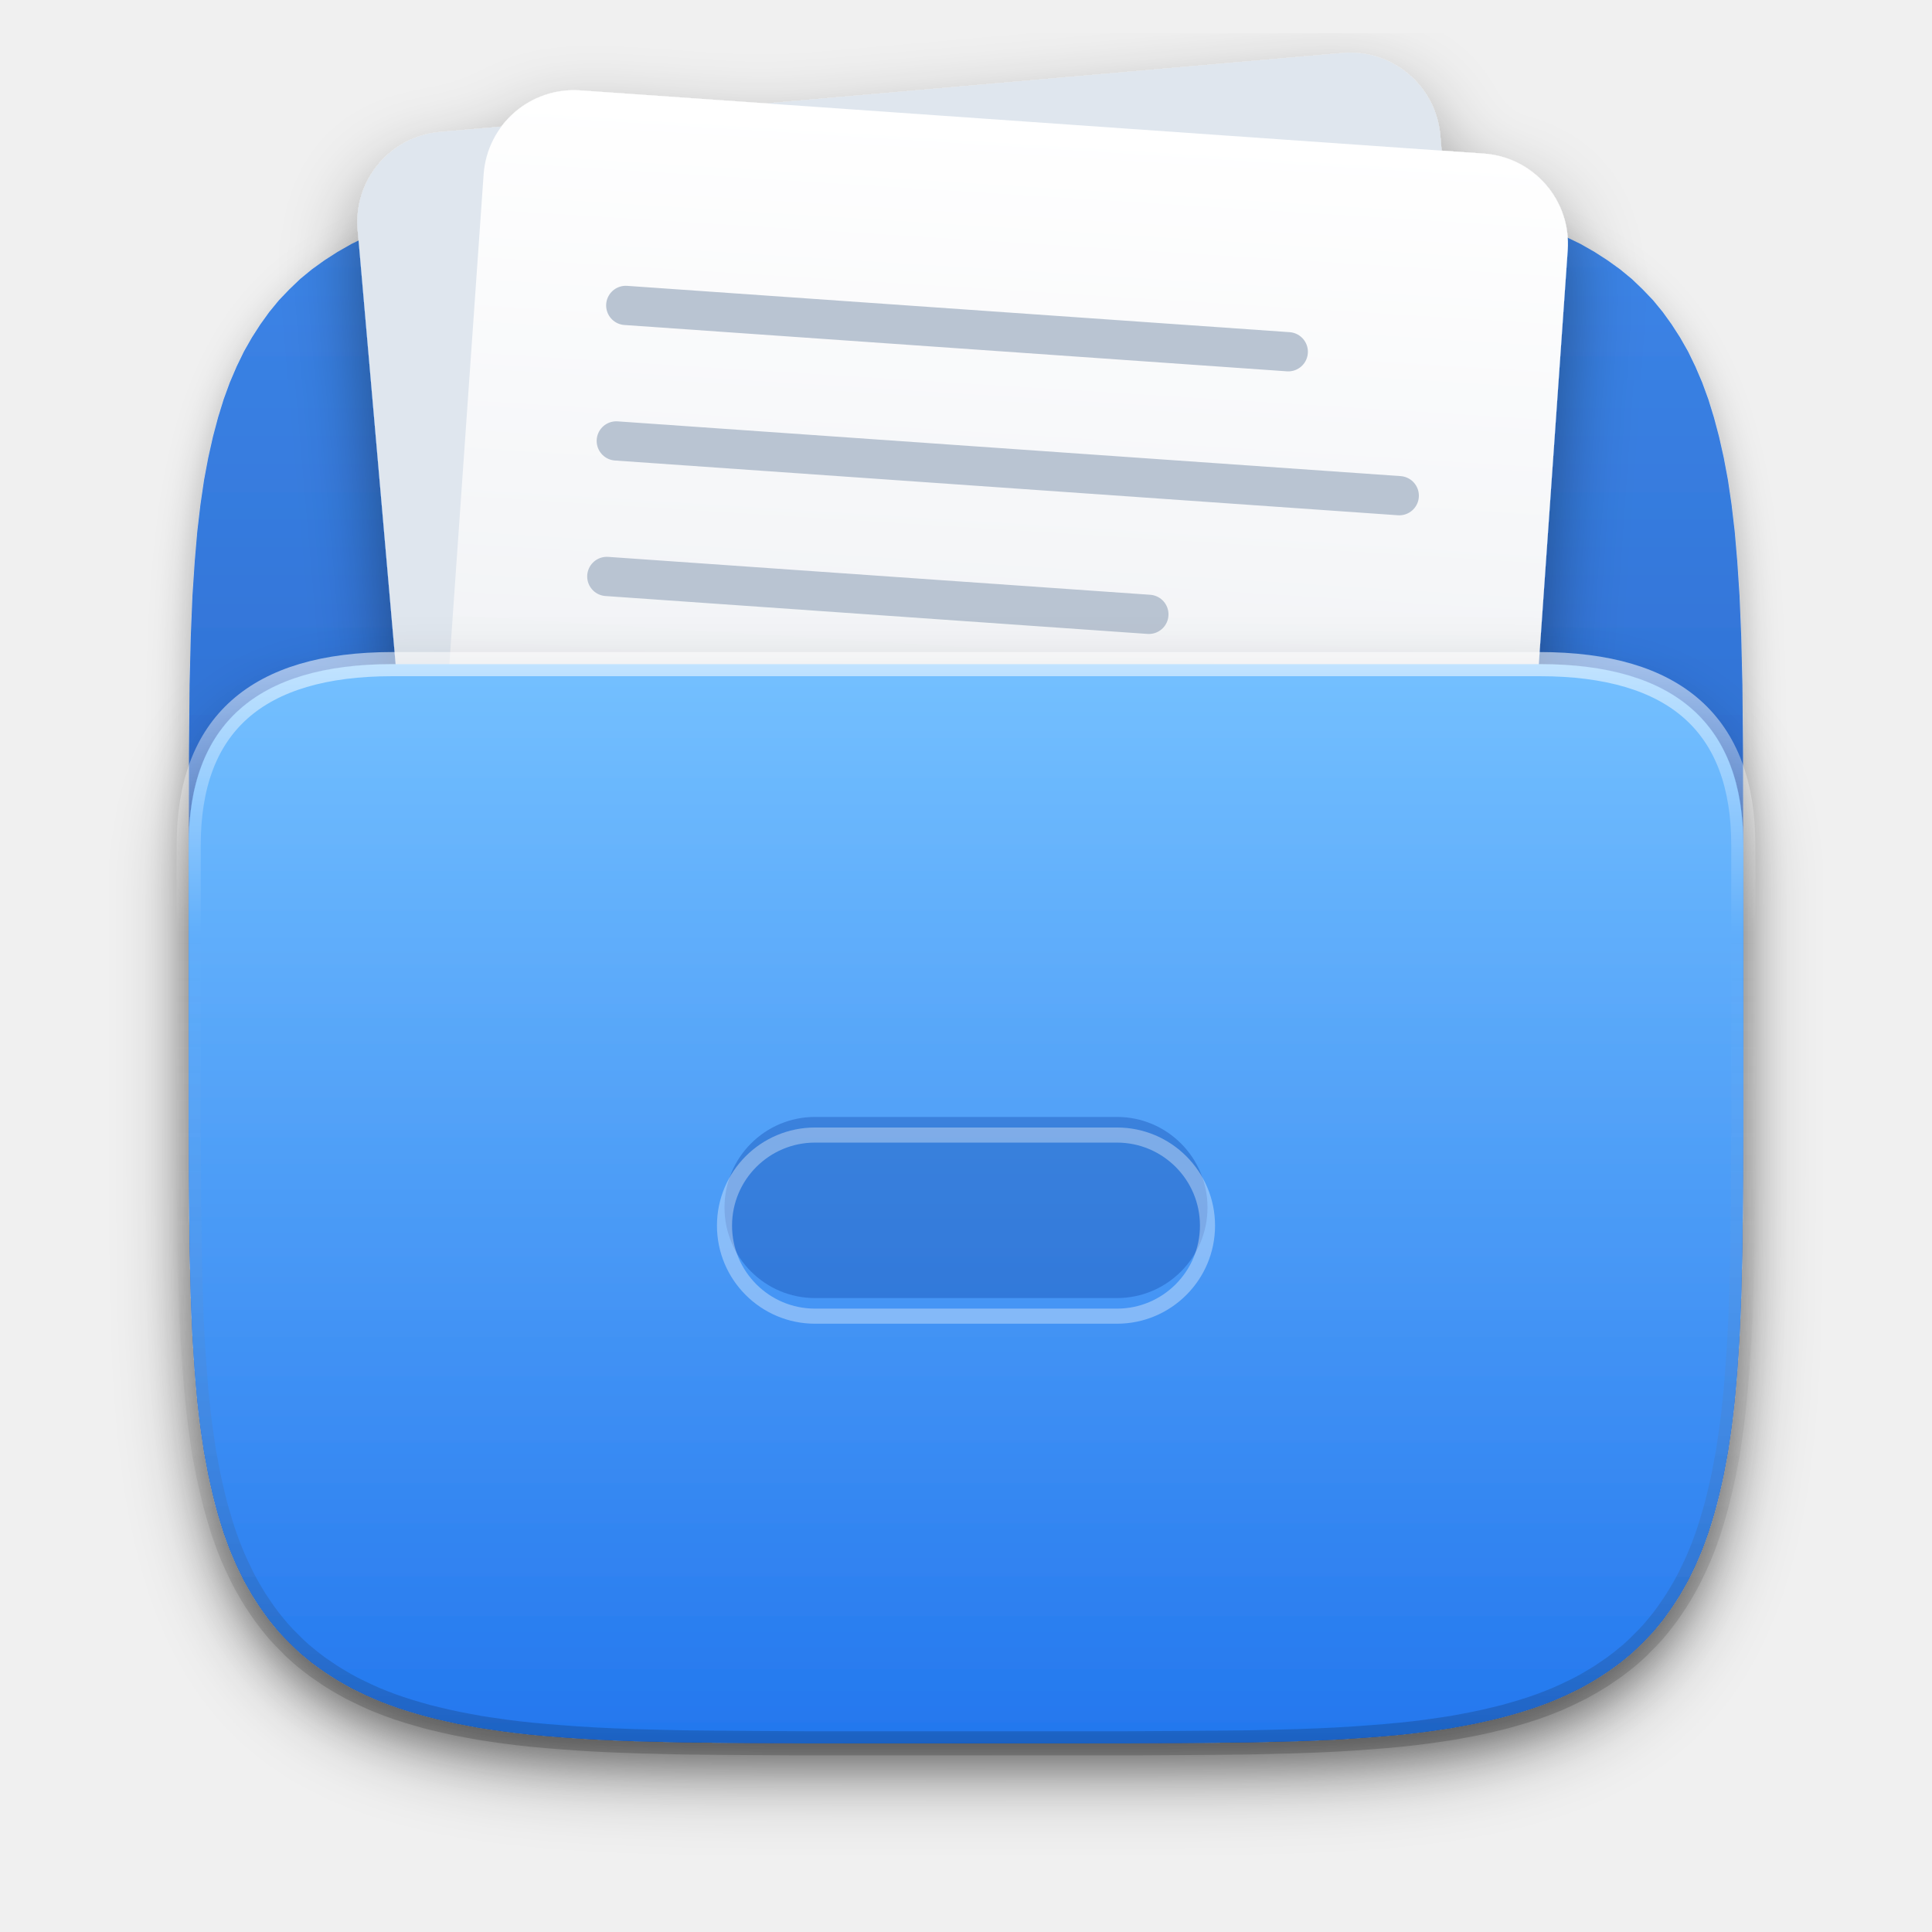
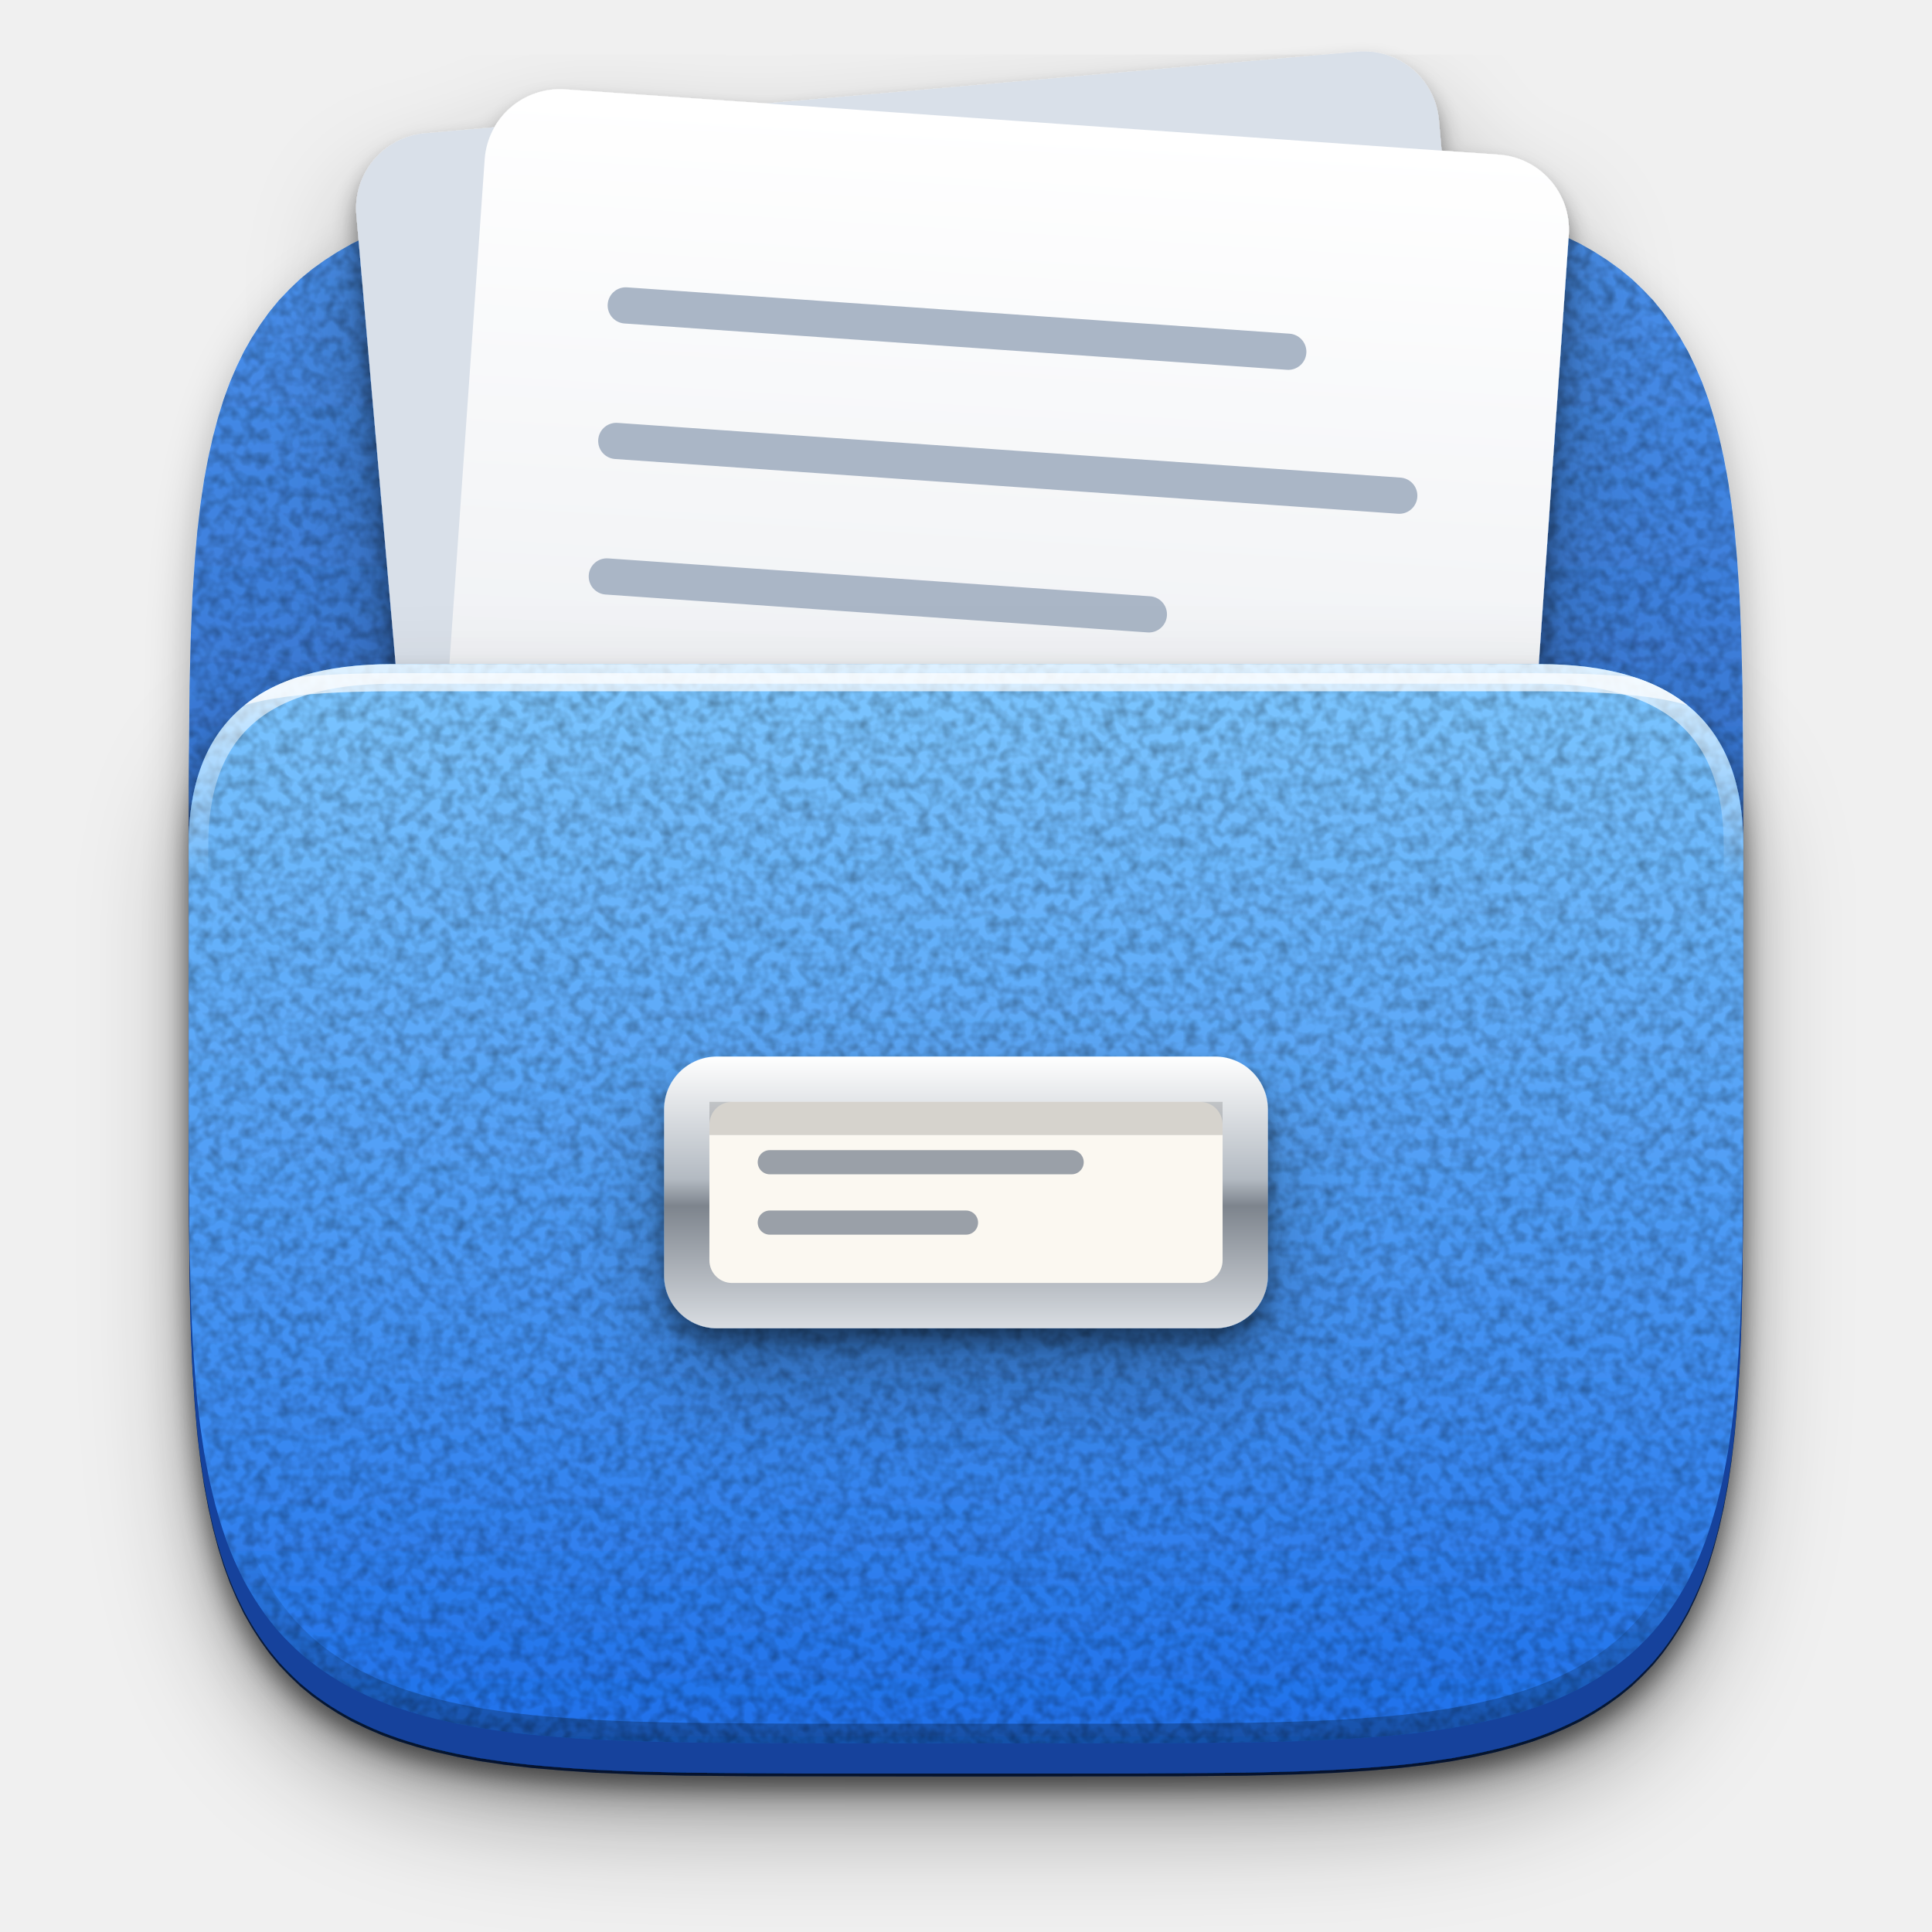
<svg xmlns="http://www.w3.org/2000/svg" width="128" height="128" viewBox="0 0 128 128">
  <defs>
    <filter id="drop" x="-20%" y="-20%" width="140%" height="150%">
-       <feGaussianBlur in="SourceAlpha" stdDeviation="1.3" />
-       <feOffset dy="1.3" />
+       <feGaussianBlur in="SourceAlpha" stdDeviation="1.4" />
+       <feOffset dy="1.4" />
      <feComponentTransfer>
-         <feFuncA type="linear" slope=".3" />
+         <feFuncA type="linear" slope=".32" />
      </feComponentTransfer>
      <feMerge>
        <feMergeNode />
        <feMergeNode in="SourceGraphic" />
      </feMerge>
    </filter>
-     <filter id="cast" x="-40%" y="-40%" width="180%" height="190%">
-       <feGaussianBlur in="SourceAlpha" stdDeviation="2.4" />
-       <feOffset dy="2.2" />
-       <feComponentTransfer>
-         <feFuncA type="linear" slope=".4" />
+     <filter id="cast" x="-40%" y="-40%" width="180%" height="200%">
+       <feGaussianBlur in="SourceAlpha" stdDeviation="3.4" result="a" />
+       <feOffset in="a" dy="3.6" result="a2" />
+       <feComponentTransfer in="a2" result="amb">
+         <feFuncA type="linear" slope=".3" />
+       </feComponentTransfer>
+       <feGaussianBlur in="SourceAlpha" stdDeviation=".7" result="c" />
+       <feOffset in="c" dy=".9" result="c2" />
+       <feComponentTransfer in="c2" result="con">
+         <feFuncA type="linear" slope=".45" />
      </feComponentTransfer>
      <feMerge>
-         <feMergeNode />
+         <feMergeNode in="amb" />
+         <feMergeNode in="con" />
        <feMergeNode in="SourceGraphic" />
      </feMerge>
    </filter>
    <filter id="soft" x="-40%" y="-40%" width="180%" height="180%">
      <feGaussianBlur stdDeviation="2.2" />
    </filter>
+     <filter id="glowf" x="-40%" y="-40%" width="180%" height="180%">
+       <feGaussianBlur stdDeviation="2.2" />
+     </filter>
+     <filter id="grain" x="0" y="0" width="100%" height="100%">
+       <feTurbulence type="fractalNoise" baseFrequency="1.3" numOctaves="2" seed="7" />
+       <feColorMatrix values="0 0 0 0 0  0 0 0 0 0  0 0 0 0 0  .55 0 0 0 -.2" />
+     </filter>
+     <filter id="brushed" x="0" y="0" width="100%" height="100%">
+       <feTurbulence type="fractalNoise" baseFrequency="0.015 1.1" numOctaves="2" seed="4" />
+       <feColorMatrix values="0 0 0 0 0  0 0 0 0 0  0 0 0 0 0  .6 0 0 0 -.2" />
+     </filter>
+     <radialGradient id="vig" cx=".5" cy=".42" r=".75">
+       <stop offset=".55" stop-color="#000" stop-opacity="0" />
+       <stop offset="1" stop-color="#000" stop-opacity=".16" />
+     </radialGradient>
    <linearGradient id="rim" x1="0" y1="0" x2="0" y2="1">
-       <stop offset="0" stop-color="#fff" stop-opacity=".55" />
-       <stop offset=".25" stop-color="#fff" stop-opacity="0" />
-       <stop offset="1" stop-color="#000" stop-opacity=".18" />
+       <stop offset="0" stop-color="#fff" stop-opacity=".75" />
+       <stop offset=".2" stop-color="#fff" stop-opacity="0" />
+       <stop offset=".8" stop-color="#000" stop-opacity="0" />
+       <stop offset="1" stop-color="#000" stop-opacity=".28" />
    </linearGradient>
    <linearGradient id="chrome" x1="0" y1="0" x2="1" y2="0">
-       <stop offset="0" stop-color="#7d838b" />
-       <stop offset=".35" stop-color="#ffffff" />
-       <stop offset=".6" stop-color="#c9ced5" />
-       <stop offset="1" stop-color="#6d737b" />
+       <stop offset="0" stop-color="#5f656d" />
+       <stop offset=".22" stop-color="#e9edf1" />
+       <stop offset=".38" stop-color="#ffffff" />
+       <stop offset=".55" stop-color="#aab1b9" />
+       <stop offset=".78" stop-color="#e3e7ec" />
+       <stop offset="1" stop-color="#565c64" />
    </linearGradient>
+     <linearGradient id="chromev" x1="0" y1="0" x2="0" y2="1">
+       <stop offset="0" stop-color="#ffffff" />
+       <stop offset=".45" stop-color="#b3bac2" />
+       <stop offset=".55" stop-color="#7d848d" />
+       <stop offset="1" stop-color="#d9dde2" />
+     </linearGradient>
+     <linearGradient id="kctop" x1="0" y1="0" x2="0" y2="1">
+       <stop offset="0" stop-color="#ffffff" />
+       <stop offset="1" stop-color="#d3d8df" />
+     </linearGradient>
+     <linearGradient id="kcside" x1="0" y1="0" x2="0" y2="1">
+       <stop offset="0" stop-color="#aab1bb" />
+       <stop offset="1" stop-color="#5b626c" />
+     </linearGradient>
+     <radialGradient id="dish" cx=".5" cy=".45" r=".6">
+       <stop offset="0" stop-color="#000" stop-opacity=".09" />
+       <stop offset="1" stop-color="#000" stop-opacity="0" />
+     </radialGradient>
+     <pattern id="scan" width="2" height="2" patternUnits="userSpaceOnUse">
+       <rect width="2" height="1" fill="#000" fill-opacity=".22" />
+     </pattern>
    <clipPath id="clip">
      <path d="M115.50 64.00L115.48 78.11L115.44 82.61L115.36 85.87L115.25 88.52L115.10 90.79L114.93 92.78L114.72 94.57L114.48 96.20L114.20 97.69L113.89 99.07L113.55 100.35L113.18 101.55L112.77 102.67L112.32 103.72L111.84 104.71L111.31 105.64L110.75 106.51L110.16 107.33L109.52 108.11L108.83 108.83L108.11 109.52L107.33 110.16L106.51 110.75L105.64 111.31L104.71 111.84L103.72 112.32L102.67 112.77L101.55 113.18L100.35 113.55L99.07 113.89L97.69 114.20L96.20 114.48L94.57 114.72L92.78 114.93L90.79 115.10L88.52 115.25L85.87 115.36L82.61 115.44L78.11 115.48L64.00 115.50L49.89 115.48L45.39 115.44L42.13 115.36L39.48 115.25L37.21 115.10L35.22 114.93L33.43 114.72L31.80 114.48L30.31 114.20L28.93 113.89L27.65 113.55L26.45 113.18L25.33 112.77L24.28 112.32L23.29 111.84L22.36 111.31L21.49 110.75L20.67 110.16L19.89 109.52L19.17 108.83L18.48 108.11L17.84 107.33L17.25 106.51L16.69 105.64L16.16 104.71L15.68 103.72L15.23 102.67L14.82 101.55L14.45 100.35L14.11 99.07L13.80 97.69L13.52 96.20L13.28 94.57L13.07 92.78L12.90 90.79L12.75 88.52L12.64 85.87L12.56 82.61L12.52 78.11L12.50 64.00L12.52 49.89L12.56 45.39L12.64 42.13L12.75 39.48L12.90 37.21L13.07 35.22L13.28 33.43L13.52 31.80L13.80 30.31L14.11 28.93L14.45 27.65L14.82 26.45L15.23 25.33L15.68 24.28L16.16 23.29L16.69 22.36L17.25 21.49L17.84 20.67L18.48 19.89L19.17 19.17L19.89 18.48L20.67 17.84L21.49 17.25L22.36 16.69L23.29 16.16L24.28 15.68L25.33 15.23L26.45 14.82L27.65 14.45L28.93 14.11L30.31 13.80L31.80 13.52L33.43 13.28L35.22 13.07L37.21 12.90L39.48 12.75L42.13 12.64L45.39 12.56L49.89 12.52L64.00 12.50L78.11 12.52L82.61 12.56L85.87 12.64L88.52 12.75L90.79 12.90L92.78 13.07L94.57 13.28L96.20 13.52L97.69 13.80L99.07 14.11L100.35 14.45L101.55 14.82L102.67 15.23L103.72 15.68L104.71 16.16L105.64 16.69L106.51 17.25L107.33 17.84L108.11 18.48L108.83 19.17L109.52 19.89L110.16 20.67L110.75 21.49L111.31 22.36L111.84 23.29L112.32 24.28L112.77 25.33L113.18 26.45L113.55 27.65L113.89 28.93L114.20 30.31L114.48 31.80L114.72 33.43L114.93 35.22L115.10 37.21L115.25 39.48L115.36 42.13L115.44 45.39L115.48 49.89Z" />
    </clipPath>
+     <clipPath id="scr">
+       <path d="M104.50 64.00L104.49 75.09L104.45 78.63L104.39 81.20L104.30 83.28L104.19 85.06L104.05 86.63L103.88 88.04L103.70 89.32L103.48 90.49L103.24 91.58L102.97 92.59L102.67 93.53L102.35 94.41L102.00 95.24L101.62 96.01L101.21 96.74L100.77 97.43L100.30 98.08L99.79 98.69L99.26 99.26L98.69 99.79L98.08 100.30L97.43 100.77L96.74 101.21L96.01 101.62L95.24 102.00L94.41 102.35L93.53 102.67L92.59 102.97L91.58 103.24L90.49 103.48L89.32 103.70L88.04 103.88L86.63 104.05L85.06 104.19L83.28 104.30L81.20 104.39L78.63 104.45L75.09 104.49L64.00 104.50L52.91 104.49L49.37 104.45L46.80 104.39L44.72 104.30L42.94 104.19L41.37 104.05L39.96 103.88L38.68 103.70L37.51 103.48L36.42 103.24L35.41 102.97L34.47 102.67L33.59 102.35L32.76 102.00L31.99 101.62L31.26 101.21L30.57 100.77L29.92 100.30L29.31 99.79L28.74 99.26L28.21 98.69L27.70 98.08L27.23 97.43L26.79 96.74L26.38 96.01L26.00 95.24L25.65 94.41L25.33 93.53L25.03 92.59L24.76 91.58L24.52 90.49L24.30 89.32L24.12 88.04L23.95 86.63L23.81 85.06L23.70 83.28L23.61 81.20L23.55 78.63L23.51 75.09L23.50 64.00L23.51 52.91L23.55 49.37L23.61 46.80L23.70 44.72L23.81 42.94L23.95 41.37L24.12 39.96L24.30 38.68L24.52 37.51L24.76 36.42L25.03 35.41L25.33 34.47L25.65 33.59L26.00 32.76L26.38 31.99L26.79 31.26L27.23 30.57L27.70 29.92L28.21 29.31L28.74 28.74L29.31 28.21L29.92 27.70L30.57 27.23L31.26 26.79L31.99 26.38L32.76 26.00L33.59 25.65L34.47 25.33L35.41 25.03L36.42 24.76L37.51 24.52L38.68 24.30L39.96 24.12L41.37 23.95L42.94 23.81L44.72 23.70L46.80 23.61L49.37 23.55L52.91 23.51L64.00 23.50L75.09 23.51L78.63 23.55L81.20 23.61L83.28 23.70L85.06 23.81L86.63 23.95L88.04 24.12L89.32 24.30L90.49 24.52L91.58 24.76L92.59 25.03L93.53 25.33L94.41 25.65L95.24 26.00L96.01 26.38L96.74 26.79L97.43 27.23L98.08 27.70L98.69 28.21L99.26 28.74L99.79 29.31L100.30 29.92L100.77 30.57L101.21 31.26L101.62 31.99L102.00 32.76L102.35 33.59L102.67 34.47L102.97 35.41L103.24 36.42L103.48 37.51L103.70 38.68L103.88 39.96L104.05 41.37L104.19 42.94L104.30 44.72L104.39 46.80L104.45 49.37L104.49 52.91Z" />
+     </clipPath>
    <linearGradient id="back" x1="0" y1="0" x2="0" y2="1">
-       <stop offset="0" stop-color="#3d86e8" />
-       <stop offset="1" stop-color="#1b4fb4" />
+       <stop offset="0.000" stop-color="#4a92ee" />
+       <stop offset="1.000" stop-color="#1a4aa8" />
    </linearGradient>
    <linearGradient id="front" x1="0" y1="0" x2="0" y2="1">
-       <stop offset="0" stop-color="#74c0ff" />
-       <stop offset="1" stop-color="#2377ee" />
+       <stop offset="0.000" stop-color="#7cc6ff" />
+       <stop offset="1.000" stop-color="#1f70ea" />
    </linearGradient>
    <linearGradient id="sheet" x1="0" y1="0" x2="0" y2="1">
-       <stop offset="0" stop-color="#ffffff" />
-       <stop offset="1" stop-color="#e6e9ee" />
+       <stop offset="0.000" stop-color="#ffffff" />
+       <stop offset="1.000" stop-color="#e4e7ec" />
+     </linearGradient>
+     <linearGradient id="curl" x1="0" y1="0" x2="0" y2="1">
+       <stop offset="0.000" stop-color="#000000" />
+       <stop offset="1.000" stop-color="#000000" />
    </linearGradient>
  </defs>
-   <path d="M115.50 64.00L115.48 78.11L115.44 82.61L115.36 85.87L115.25 88.52L115.10 90.79L114.93 92.78L114.72 94.57L114.48 96.20L114.20 97.69L113.89 99.07L113.55 100.35L113.18 101.55L112.77 102.67L112.32 103.72L111.84 104.71L111.31 105.64L110.75 106.51L110.16 107.33L109.52 108.11L108.83 108.83L108.11 109.52L107.33 110.16L106.51 110.75L105.64 111.31L104.71 111.84L103.72 112.32L102.67 112.77L101.55 113.18L100.35 113.55L99.07 113.89L97.69 114.20L96.20 114.48L94.57 114.72L92.78 114.93L90.79 115.10L88.52 115.25L85.87 115.36L82.61 115.44L78.11 115.48L64.00 115.50L49.89 115.48L45.39 115.44L42.13 115.36L39.48 115.25L37.21 115.10L35.22 114.93L33.43 114.72L31.80 114.48L30.31 114.20L28.93 113.89L27.65 113.55L26.45 113.18L25.33 112.77L24.28 112.32L23.29 111.84L22.36 111.31L21.49 110.75L20.67 110.16L19.89 109.52L19.17 108.83L18.48 108.11L17.84 107.33L17.25 106.51L16.69 105.64L16.16 104.71L15.68 103.72L15.23 102.67L14.82 101.55L14.45 100.35L14.11 99.07L13.80 97.69L13.52 96.20L13.28 94.57L13.07 92.78L12.90 90.79L12.75 88.52L12.64 85.87L12.56 82.61L12.52 78.11L12.50 64.00L12.52 49.89L12.56 45.39L12.64 42.13L12.75 39.48L12.90 37.21L13.07 35.22L13.28 33.43L13.52 31.80L13.80 30.31L14.11 28.93L14.45 27.65L14.82 26.45L15.23 25.33L15.68 24.28L16.16 23.29L16.69 22.36L17.25 21.49L17.84 20.67L18.48 19.89L19.17 19.17L19.89 18.48L20.67 17.84L21.49 17.25L22.36 16.69L23.29 16.16L24.28 15.68L25.33 15.23L26.45 14.82L27.65 14.45L28.93 14.11L30.31 13.80L31.80 13.52L33.43 13.28L35.22 13.07L37.21 12.90L39.48 12.75L42.13 12.64L45.39 12.56L49.89 12.52L64.00 12.50L78.11 12.52L82.61 12.56L85.87 12.64L88.52 12.75L90.79 12.90L92.78 13.07L94.57 13.28L96.20 13.52L97.69 13.80L99.07 14.11L100.35 14.45L101.55 14.82L102.67 15.23L103.72 15.68L104.71 16.16L105.64 16.69L106.51 17.25L107.33 17.84L108.11 18.48L108.83 19.17L109.52 19.89L110.16 20.67L110.75 21.49L111.31 22.36L111.84 23.29L112.32 24.28L112.77 25.33L113.18 26.45L113.55 27.65L113.89 28.93L114.20 30.31L114.48 31.80L114.72 33.43L114.93 35.22L115.10 37.21L115.25 39.48L115.36 42.13L115.44 45.39L115.48 49.89Z" fill="url(#back)" filter="url(#drop)" />
-   <g filter="url(#cast)">
-     <rect x="26" y="6" width="72" height="70" rx="6" fill="#dfe6ee" transform="rotate(-5 62 40)" />
-     <rect x="30" y="8" width="72" height="70" rx="6" fill="url(#sheet)" transform="rotate(4 66 42)" />
-     <path d="M40 22h44M40 31h52M40 40h36" stroke="#b9c4d2" stroke-width="2.6" stroke-linecap="round" transform="rotate(4 66 42)" />
+   <g filter="url(#drop)">
+     <path d="M115.50 64.00L115.48 78.11L115.44 82.61L115.36 85.87L115.25 88.52L115.10 90.79L114.93 92.78L114.72 94.57L114.48 96.20L114.20 97.69L113.89 99.07L113.55 100.35L113.18 101.55L112.77 102.67L112.32 103.72L111.84 104.71L111.31 105.64L110.75 106.51L110.16 107.33L109.52 108.11L108.83 108.83L108.11 109.52L107.33 110.16L106.51 110.75L105.64 111.31L104.71 111.84L103.72 112.32L102.67 112.77L101.55 113.18L100.35 113.55L99.07 113.89L97.69 114.20L96.20 114.48L94.57 114.72L92.78 114.93L90.79 115.10L88.52 115.25L85.87 115.36L82.61 115.44L78.11 115.48L64.00 115.50L49.89 115.48L45.39 115.44L42.13 115.36L39.48 115.25L37.21 115.10L35.22 114.93L33.43 114.72L31.80 114.48L30.31 114.20L28.93 113.89L27.65 113.55L26.45 113.18L25.33 112.77L24.28 112.32L23.29 111.84L22.36 111.31L21.49 110.75L20.67 110.16L19.89 109.52L19.17 108.83L18.48 108.11L17.84 107.33L17.25 106.51L16.69 105.64L16.16 104.71L15.68 103.72L15.23 102.67L14.82 101.55L14.45 100.35L14.11 99.07L13.80 97.69L13.52 96.20L13.28 94.57L13.07 92.78L12.90 90.79L12.75 88.52L12.64 85.87L12.56 82.61L12.52 78.11L12.50 64.00L12.52 49.89L12.56 45.39L12.64 42.13L12.75 39.48L12.90 37.21L13.07 35.22L13.28 33.43L13.52 31.80L13.80 30.31L14.11 28.93L14.45 27.65L14.82 26.45L15.23 25.33L15.68 24.28L16.16 23.29L16.69 22.36L17.25 21.49L17.84 20.67L18.48 19.89L19.17 19.17L19.89 18.48L20.67 17.84L21.49 17.25L22.36 16.69L23.29 16.16L24.28 15.68L25.33 15.23L26.45 14.82L27.65 14.45L28.93 14.11L30.31 13.80L31.80 13.52L33.43 13.28L35.22 13.07L37.21 12.90L39.48 12.75L42.13 12.64L45.39 12.56L49.89 12.52L64.00 12.50L78.11 12.52L82.61 12.56L85.87 12.64L88.52 12.75L90.79 12.90L92.78 13.07L94.57 13.28L96.20 13.52L97.69 13.80L99.07 14.11L100.35 14.45L101.55 14.82L102.67 15.23L103.72 15.68L104.71 16.16L105.64 16.69L106.51 17.25L107.33 17.84L108.11 18.48L108.83 19.17L109.52 19.89L110.16 20.67L110.75 21.49L111.31 22.36L111.84 23.29L112.32 24.28L112.77 25.33L113.18 26.45L113.55 27.65L113.89 28.93L114.20 30.31L114.48 31.80L114.72 33.43L114.93 35.22L115.10 37.21L115.25 39.48L115.36 42.13L115.44 45.39L115.48 49.89Z" transform="translate(0 2.2)" fill="url(#back)" />
+     <path d="M115.50 64.00L115.48 78.11L115.44 82.61L115.36 85.87L115.25 88.52L115.10 90.79L114.93 92.78L114.72 94.57L114.48 96.20L114.20 97.69L113.89 99.07L113.55 100.35L113.18 101.55L112.77 102.67L112.32 103.72L111.84 104.71L111.31 105.64L110.75 106.51L110.16 107.33L109.52 108.11L108.83 108.83L108.11 109.52L107.33 110.16L106.51 110.75L105.64 111.31L104.71 111.84L103.72 112.32L102.67 112.77L101.55 113.18L100.35 113.55L99.07 113.89L97.69 114.20L96.20 114.48L94.57 114.72L92.78 114.93L90.79 115.10L88.52 115.25L85.87 115.36L82.61 115.44L78.11 115.48L64.00 115.50L49.89 115.48L45.39 115.44L42.13 115.36L39.48 115.25L37.21 115.10L35.22 114.93L33.43 114.72L31.80 114.48L30.31 114.20L28.93 113.89L27.65 113.55L26.45 113.18L25.33 112.77L24.28 112.32L23.29 111.84L22.36 111.31L21.49 110.75L20.67 110.16L19.89 109.52L19.17 108.83L18.48 108.11L17.84 107.33L17.25 106.51L16.69 105.64L16.16 104.71L15.68 103.72L15.23 102.67L14.82 101.55L14.45 100.35L14.11 99.07L13.80 97.69L13.52 96.20L13.28 94.57L13.07 92.78L12.90 90.79L12.75 88.52L12.64 85.87L12.56 82.61L12.52 78.11L12.50 64.00L12.52 49.89L12.56 45.39L12.64 42.13L12.75 39.48L12.90 37.21L13.07 35.22L13.28 33.43L13.52 31.80L13.80 30.31L14.11 28.93L14.45 27.65L14.82 26.45L15.23 25.33L15.68 24.28L16.16 23.29L16.69 22.36L17.25 21.49L17.84 20.67L18.48 19.89L19.17 19.17L19.89 18.48L20.67 17.84L21.49 17.25L22.36 16.69L23.29 16.16L24.28 15.68L25.33 15.23L26.45 14.82L27.65 14.45L28.93 14.11L30.31 13.80L31.80 13.52L33.43 13.28L35.22 13.07L37.21 12.90L39.48 12.75L42.13 12.64L45.39 12.56L49.89 12.52L64.00 12.50L78.11 12.52L82.61 12.56L85.87 12.64L88.52 12.75L90.79 12.90L92.78 13.07L94.57 13.28L96.20 13.52L97.69 13.80L99.07 14.11L100.35 14.45L101.55 14.82L102.67 15.23L103.72 15.68L104.71 16.16L105.64 16.69L106.51 17.25L107.33 17.84L108.11 18.48L108.83 19.17L109.52 19.89L110.16 20.67L110.75 21.49L111.31 22.36L111.84 23.29L112.32 24.28L112.77 25.33L113.18 26.45L113.55 27.65L113.89 28.93L114.20 30.31L114.48 31.80L114.72 33.43L114.93 35.22L115.10 37.21L115.25 39.48L115.36 42.13L115.44 45.39L115.48 49.89Z" transform="translate(0 2.2)" fill="#000" fill-opacity=".4" />
+     <path d="M115.50 64.00L115.48 78.11L115.44 82.61L115.36 85.87L115.25 88.52L115.10 90.79L114.93 92.78L114.72 94.57L114.48 96.20L114.20 97.69L113.89 99.07L113.55 100.35L113.18 101.55L112.77 102.67L112.32 103.72L111.84 104.71L111.31 105.64L110.75 106.51L110.16 107.33L109.52 108.11L108.83 108.83L108.11 109.52L107.33 110.16L106.51 110.75L105.64 111.31L104.71 111.84L103.72 112.32L102.67 112.77L101.55 113.18L100.35 113.55L99.07 113.89L97.69 114.20L96.20 114.48L94.57 114.72L92.78 114.93L90.79 115.10L88.52 115.25L85.87 115.36L82.61 115.44L78.11 115.48L64.00 115.50L49.89 115.48L45.39 115.44L42.13 115.36L39.48 115.25L37.21 115.10L35.22 114.93L33.43 114.72L31.80 114.48L30.31 114.20L28.93 113.89L27.65 113.55L26.45 113.18L25.33 112.77L24.28 112.32L23.29 111.84L22.36 111.31L21.49 110.75L20.67 110.16L19.89 109.52L19.17 108.83L18.48 108.11L17.84 107.33L17.25 106.51L16.69 105.64L16.16 104.71L15.68 103.72L15.23 102.67L14.82 101.55L14.45 100.35L14.11 99.07L13.80 97.69L13.52 96.20L13.28 94.57L13.07 92.78L12.90 90.79L12.75 88.52L12.64 85.87L12.56 82.61L12.52 78.11L12.50 64.00L12.52 49.89L12.56 45.39L12.64 42.13L12.75 39.48L12.90 37.21L13.07 35.22L13.28 33.43L13.52 31.80L13.80 30.31L14.11 28.93L14.45 27.65L14.82 26.45L15.23 25.33L15.68 24.28L16.16 23.29L16.69 22.36L17.25 21.49L17.84 20.67L18.48 19.89L19.17 19.17L19.89 18.48L20.67 17.84L21.49 17.25L22.36 16.69L23.29 16.16L24.28 15.68L25.33 15.23L26.45 14.82L27.65 14.45L28.93 14.11L30.31 13.80L31.80 13.52L33.43 13.28L35.22 13.07L37.21 12.90L39.48 12.75L42.13 12.64L45.39 12.56L49.89 12.52L64.00 12.50L78.11 12.52L82.61 12.56L85.87 12.64L88.52 12.75L90.79 12.90L92.78 13.07L94.57 13.28L96.20 13.52L97.69 13.80L99.07 14.11L100.35 14.45L101.55 14.82L102.67 15.23L103.72 15.68L104.71 16.16L105.64 16.69L106.51 17.25L107.33 17.84L108.11 18.48L108.83 19.17L109.52 19.89L110.16 20.67L110.75 21.49L111.31 22.36L111.84 23.29L112.32 24.28L112.77 25.33L113.18 26.45L113.55 27.65L113.89 28.93L114.20 30.31L114.48 31.80L114.72 33.43L114.93 35.22L115.10 37.21L115.25 39.48L115.36 42.13L115.44 45.39L115.48 49.89Z" fill="url(#back)" />
+   </g>
+   <g clip-path="url(#clip)">
+     <rect width="128" height="128" filter="url(#grain)" />
  </g>
  <g filter="url(#cast)">
+     <rect x="26" y="6" width="72" height="70" rx="5" fill="#d9e0e9" transform="rotate(-5 62 40)" />
+     <rect x="30" y="8" width="72" height="70" rx="5" fill="url(#sheet)" transform="rotate(4 66 42)" />
+     <path d="M40 22h44M40 31h52M40 40h36" stroke="#aab6c6" stroke-width="2.4" stroke-linecap="round" transform="rotate(4 66 42)" />
+   </g>
+   <g filter="url(#cast)">
+     <path d="M115.5 64L115.50 64.00L115.50 74.69L115.48 78.11L115.46 80.59L115.44 82.61L115.40 84.34L115.36 85.87L115.31 87.25L115.25 88.52L115.18 89.69L115.10 90.79L115.02 91.81L114.93 92.78L114.83 93.70L114.72 94.57L114.60 95.40L114.48 96.20L114.34 96.96L114.20 97.69L114.05 98.39L113.89 99.07L113.73 99.72L113.55 100.35L113.37 100.96L113.18 101.55L112.98 102.12L112.77 102.67L112.55 103.21L112.32 103.72L112.08 104.22L111.84 104.71L111.58 105.18L111.31 105.64L111.04 106.08L110.75 106.51L110.46 106.93L110.16 107.33L109.84 107.73L109.52 108.11L109.18 108.48L108.83 108.83L108.48 109.18L108.11 109.52L107.73 109.84L107.33 110.16L106.93 110.46L106.51 110.75L106.08 111.04L105.64 111.31L105.18 111.58L104.71 111.84L104.22 112.08L103.72 112.32L103.21 112.55L102.67 112.77L102.12 112.98L101.55 113.18L100.96 113.37L100.35 113.55L99.72 113.73L99.07 113.89L98.39 114.05L97.69 114.20L96.96 114.34L96.20 114.48L95.40 114.60L94.57 114.72L93.70 114.83L92.78 114.93L91.81 115.02L90.79 115.10L89.69 115.18L88.52 115.25L87.25 115.31L85.87 115.36L84.34 115.40L82.61 115.44L80.59 115.46L78.11 115.48L74.69 115.50L64.00 115.50L53.31 115.50L49.89 115.48L47.41 115.46L45.39 115.44L43.66 115.40L42.13 115.36L40.75 115.31L39.48 115.25L38.31 115.18L37.21 115.10L36.19 115.02L35.22 114.93L34.30 114.83L33.43 114.72L32.60 114.60L31.80 114.48L31.04 114.34L30.31 114.20L29.61 114.05L28.93 113.89L28.28 113.73L27.65 113.55L27.04 113.37L26.45 113.18L25.88 112.98L25.33 112.77L24.79 112.55L24.28 112.32L23.78 112.08L23.29 111.84L22.82 111.58L22.36 111.31L21.92 111.04L21.49 110.75L21.07 110.46L20.67 110.16L20.27 109.84L19.89 109.52L19.52 109.18L19.17 108.83L18.82 108.48L18.48 108.11L18.16 107.73L17.84 107.33L17.54 106.93L17.25 106.51L16.96 106.08L16.69 105.64L16.42 105.18L16.16 104.71L15.92 104.22L15.68 103.72L15.45 103.21L15.23 102.67L15.02 102.12L14.82 101.55L14.63 100.96L14.45 100.35L14.27 99.72L14.11 99.07L13.95 98.39L13.80 97.69L13.66 96.96L13.52 96.20L13.40 95.40L13.28 94.57L13.17 93.70L13.07 92.78L12.98 91.81L12.90 90.79L12.82 89.69L12.75 88.52L12.69 87.25L12.64 85.87L12.60 84.34L12.56 82.61L12.54 80.59L12.52 78.11L12.50 74.69L12.50 64.00V56Q12.5 44 26 44H102Q115.5 44 115.5 56Z" transform="translate(0 2)" fill="#12439c" />
    <path d="M115.5 64L115.50 64.00L115.50 74.69L115.48 78.11L115.46 80.59L115.44 82.61L115.40 84.34L115.36 85.87L115.31 87.25L115.25 88.52L115.18 89.69L115.10 90.79L115.02 91.81L114.93 92.78L114.83 93.70L114.72 94.57L114.60 95.40L114.48 96.20L114.34 96.96L114.20 97.69L114.05 98.39L113.89 99.07L113.73 99.72L113.55 100.35L113.37 100.96L113.18 101.55L112.98 102.12L112.77 102.67L112.55 103.21L112.32 103.72L112.08 104.22L111.84 104.71L111.58 105.18L111.31 105.64L111.04 106.08L110.75 106.51L110.46 106.93L110.16 107.33L109.84 107.73L109.52 108.11L109.18 108.48L108.83 108.83L108.48 109.18L108.11 109.52L107.73 109.84L107.33 110.16L106.93 110.46L106.51 110.75L106.08 111.04L105.64 111.31L105.18 111.58L104.71 111.84L104.22 112.08L103.72 112.32L103.21 112.55L102.67 112.77L102.12 112.98L101.55 113.18L100.96 113.37L100.35 113.55L99.72 113.73L99.07 113.89L98.39 114.05L97.69 114.20L96.96 114.34L96.20 114.48L95.40 114.60L94.57 114.72L93.70 114.83L92.78 114.93L91.81 115.02L90.79 115.10L89.69 115.18L88.52 115.25L87.25 115.31L85.87 115.36L84.34 115.40L82.61 115.44L80.59 115.46L78.11 115.48L74.69 115.50L64.00 115.50L53.31 115.50L49.89 115.48L47.41 115.46L45.39 115.44L43.66 115.40L42.13 115.36L40.75 115.31L39.48 115.25L38.31 115.18L37.21 115.10L36.19 115.02L35.22 114.93L34.30 114.83L33.43 114.72L32.60 114.60L31.80 114.48L31.04 114.34L30.31 114.20L29.61 114.05L28.93 113.89L28.28 113.73L27.65 113.55L27.04 113.37L26.45 113.18L25.88 112.98L25.33 112.77L24.79 112.55L24.28 112.32L23.78 112.08L23.29 111.84L22.82 111.58L22.36 111.31L21.92 111.04L21.49 110.75L21.07 110.46L20.67 110.16L20.27 109.84L19.89 109.52L19.52 109.18L19.17 108.83L18.82 108.48L18.48 108.11L18.16 107.73L17.84 107.33L17.54 106.93L17.25 106.51L16.96 106.08L16.69 105.64L16.42 105.18L16.16 104.71L15.92 104.22L15.68 103.72L15.45 103.21L15.23 102.67L15.02 102.12L14.82 101.55L14.63 100.96L14.45 100.35L14.27 99.72L14.11 99.07L13.95 98.39L13.80 97.69L13.66 96.96L13.52 96.20L13.40 95.40L13.28 94.57L13.17 93.70L13.07 92.78L12.98 91.81L12.90 90.79L12.82 89.69L12.75 88.52L12.69 87.25L12.64 85.87L12.60 84.34L12.56 82.61L12.54 80.59L12.52 78.11L12.50 74.69L12.50 64.00V56Q12.5 44 26 44H102Q115.5 44 115.5 56Z" fill="url(#front)" />
  </g>
-   <path d="M115.5 64L115.50 64.00L115.50 74.69L115.48 78.11L115.46 80.59L115.44 82.61L115.40 84.34L115.36 85.87L115.31 87.25L115.25 88.52L115.18 89.69L115.10 90.79L115.02 91.81L114.93 92.78L114.83 93.70L114.72 94.57L114.60 95.40L114.48 96.20L114.34 96.96L114.20 97.69L114.05 98.39L113.89 99.07L113.73 99.72L113.55 100.35L113.37 100.96L113.18 101.55L112.98 102.12L112.77 102.67L112.55 103.21L112.32 103.72L112.08 104.22L111.84 104.71L111.58 105.18L111.31 105.64L111.04 106.08L110.75 106.51L110.46 106.93L110.16 107.33L109.84 107.73L109.52 108.11L109.18 108.48L108.83 108.83L108.48 109.18L108.11 109.52L107.73 109.84L107.33 110.16L106.93 110.46L106.51 110.75L106.08 111.04L105.64 111.31L105.18 111.58L104.71 111.84L104.22 112.08L103.72 112.32L103.21 112.55L102.67 112.77L102.12 112.98L101.55 113.18L100.96 113.37L100.35 113.55L99.72 113.73L99.07 113.89L98.39 114.05L97.69 114.20L96.96 114.34L96.20 114.48L95.40 114.60L94.57 114.72L93.70 114.83L92.78 114.93L91.81 115.02L90.79 115.10L89.69 115.18L88.52 115.25L87.25 115.31L85.87 115.36L84.34 115.40L82.61 115.44L80.59 115.46L78.11 115.48L74.69 115.50L64.00 115.50L53.31 115.50L49.89 115.48L47.41 115.46L45.39 115.44L43.66 115.40L42.13 115.36L40.75 115.31L39.48 115.25L38.31 115.18L37.21 115.10L36.19 115.02L35.22 114.93L34.30 114.83L33.43 114.72L32.60 114.60L31.80 114.48L31.04 114.34L30.31 114.20L29.61 114.05L28.93 113.89L28.28 113.73L27.65 113.55L27.04 113.37L26.45 113.18L25.88 112.98L25.33 112.77L24.79 112.55L24.28 112.32L23.78 112.08L23.29 111.84L22.82 111.58L22.36 111.31L21.92 111.04L21.49 110.75L21.07 110.46L20.67 110.16L20.27 109.84L19.89 109.52L19.52 109.18L19.17 108.83L18.82 108.48L18.48 108.11L18.16 107.73L17.84 107.33L17.54 106.93L17.25 106.51L16.96 106.08L16.69 105.64L16.42 105.18L16.16 104.71L15.92 104.22L15.68 103.72L15.45 103.21L15.23 102.67L15.02 102.12L14.82 101.55L14.63 100.96L14.45 100.35L14.27 99.72L14.11 99.07L13.95 98.39L13.80 97.69L13.66 96.96L13.52 96.20L13.40 95.40L13.28 94.57L13.17 93.70L13.07 92.78L12.98 91.81L12.90 90.79L12.82 89.69L12.75 88.52L12.69 87.25L12.64 85.87L12.60 84.34L12.56 82.61L12.54 80.59L12.52 78.11L12.50 74.69L12.50 64.00V56Q12.5 44 26 44H102Q115.5 44 115.5 56Z" fill="none" stroke="url(#rim)" stroke-width="1.6" />
-   <rect x="48" y="74" width="32" height="12" rx="6" fill="#0f47a8" fill-opacity=".35" />
-   <rect x="48" y="75.2" width="32" height="12" rx="6" fill="none" stroke="#fff" stroke-opacity=".35" />
+   <clipPath id="fr">
+     <path d="M115.5 64L115.50 64.00L115.50 74.69L115.48 78.11L115.46 80.59L115.44 82.61L115.40 84.34L115.36 85.87L115.31 87.25L115.25 88.52L115.18 89.69L115.10 90.79L115.02 91.81L114.93 92.78L114.83 93.70L114.72 94.57L114.60 95.40L114.48 96.20L114.34 96.96L114.20 97.69L114.05 98.39L113.89 99.07L113.73 99.72L113.55 100.35L113.37 100.96L113.18 101.55L112.98 102.12L112.77 102.67L112.55 103.21L112.32 103.72L112.08 104.22L111.84 104.71L111.58 105.18L111.31 105.64L111.04 106.08L110.75 106.51L110.46 106.93L110.16 107.33L109.84 107.73L109.52 108.11L109.18 108.48L108.83 108.83L108.48 109.18L108.11 109.52L107.73 109.84L107.33 110.16L106.93 110.46L106.51 110.75L106.08 111.04L105.64 111.31L105.18 111.58L104.71 111.84L104.22 112.08L103.72 112.32L103.21 112.55L102.67 112.77L102.12 112.98L101.55 113.18L100.96 113.37L100.35 113.55L99.72 113.73L99.07 113.89L98.39 114.05L97.69 114.20L96.96 114.34L96.20 114.48L95.40 114.60L94.57 114.72L93.70 114.83L92.78 114.93L91.81 115.02L90.79 115.10L89.69 115.18L88.52 115.25L87.25 115.31L85.87 115.36L84.34 115.40L82.61 115.44L80.59 115.46L78.11 115.48L74.69 115.50L64.00 115.50L53.31 115.50L49.89 115.48L47.41 115.46L45.39 115.44L43.66 115.40L42.13 115.36L40.75 115.31L39.48 115.25L38.31 115.18L37.21 115.10L36.19 115.02L35.22 114.93L34.30 114.83L33.43 114.72L32.60 114.60L31.80 114.48L31.04 114.34L30.31 114.20L29.61 114.05L28.93 113.89L28.28 113.73L27.65 113.55L27.04 113.37L26.45 113.18L25.88 112.98L25.33 112.77L24.79 112.55L24.28 112.32L23.78 112.08L23.29 111.84L22.82 111.58L22.36 111.31L21.92 111.04L21.49 110.75L21.07 110.46L20.67 110.16L20.27 109.84L19.89 109.52L19.52 109.18L19.17 108.83L18.82 108.48L18.48 108.11L18.16 107.73L17.84 107.33L17.54 106.93L17.25 106.51L16.96 106.08L16.69 105.64L16.42 105.18L16.16 104.71L15.92 104.22L15.68 103.72L15.45 103.21L15.23 102.67L15.02 102.12L14.82 101.55L14.63 100.96L14.45 100.35L14.27 99.72L14.11 99.07L13.95 98.39L13.80 97.69L13.66 96.96L13.52 96.20L13.40 95.40L13.28 94.57L13.17 93.70L13.07 92.78L12.98 91.81L12.90 90.79L12.82 89.69L12.75 88.52L12.69 87.25L12.64 85.87L12.60 84.34L12.56 82.61L12.54 80.59L12.52 78.11L12.50 74.69L12.50 64.00V56Q12.5 44 26 44H102Q115.5 44 115.5 56Z" />
+   </clipPath>
+   <g clip-path="url(#fr)">
+     <rect width="128" height="128" filter="url(#grain)" opacity="1.2" />
+     <path d="M115.5 64L115.50 64.00L115.50 74.69L115.48 78.11L115.46 80.59L115.44 82.61L115.40 84.34L115.36 85.87L115.31 87.25L115.25 88.52L115.18 89.69L115.10 90.79L115.02 91.81L114.93 92.78L114.83 93.70L114.72 94.57L114.60 95.40L114.48 96.20L114.34 96.96L114.20 97.69L114.05 98.39L113.89 99.07L113.73 99.72L113.55 100.35L113.37 100.96L113.18 101.55L112.98 102.12L112.77 102.67L112.55 103.21L112.32 103.72L112.08 104.22L111.84 104.71L111.58 105.18L111.31 105.64L111.04 106.08L110.75 106.51L110.46 106.93L110.16 107.33L109.84 107.73L109.52 108.11L109.18 108.48L108.83 108.83L108.48 109.18L108.11 109.52L107.73 109.84L107.33 110.16L106.93 110.46L106.51 110.75L106.08 111.04L105.64 111.31L105.18 111.58L104.71 111.84L104.22 112.08L103.72 112.32L103.21 112.55L102.67 112.77L102.12 112.98L101.55 113.18L100.96 113.37L100.35 113.55L99.72 113.73L99.07 113.89L98.39 114.05L97.69 114.20L96.96 114.34L96.20 114.48L95.40 114.60L94.57 114.72L93.70 114.83L92.78 114.93L91.81 115.02L90.79 115.10L89.69 115.18L88.52 115.25L87.25 115.31L85.87 115.36L84.34 115.40L82.61 115.44L80.59 115.46L78.11 115.48L74.69 115.50L64.00 115.50L53.31 115.50L49.89 115.48L47.41 115.46L45.39 115.44L43.66 115.40L42.13 115.36L40.75 115.31L39.48 115.25L38.31 115.18L37.21 115.10L36.19 115.02L35.22 114.93L34.30 114.83L33.43 114.72L32.60 114.60L31.80 114.48L31.04 114.34L30.31 114.20L29.61 114.05L28.93 113.89L28.28 113.73L27.65 113.55L27.04 113.37L26.45 113.18L25.88 112.98L25.33 112.77L24.79 112.55L24.28 112.32L23.78 112.08L23.29 111.84L22.82 111.58L22.36 111.31L21.92 111.04L21.49 110.75L21.07 110.46L20.67 110.16L20.27 109.84L19.89 109.52L19.52 109.18L19.17 108.83L18.82 108.48L18.48 108.11L18.16 107.73L17.84 107.33L17.54 106.93L17.25 106.51L16.96 106.08L16.69 105.64L16.42 105.18L16.16 104.71L15.92 104.22L15.68 103.72L15.45 103.21L15.23 102.67L15.02 102.12L14.82 101.55L14.63 100.96L14.45 100.35L14.27 99.72L14.11 99.07L13.95 98.39L13.80 97.69L13.66 96.96L13.52 96.20L13.40 95.40L13.28 94.57L13.17 93.70L13.07 92.78L12.98 91.81L12.90 90.79L12.82 89.69L12.75 88.52L12.69 87.25L12.64 85.87L12.60 84.34L12.56 82.61L12.54 80.59L12.52 78.11L12.50 74.69L12.50 64.00V56Q12.5 44 26 44H102Q115.5 44 115.5 56Z" fill="none" stroke="url(#rim)" stroke-width="2.6" />
+     <path d="M14 47.2Q16 45.2 26 45.2H102Q112 45.2 114 47.2" fill="none" stroke="#fff" stroke-opacity=".7" stroke-width="1.2" />
+   </g>
+   <g filter="url(#cast)">
+     <rect x="44" y="70" width="40" height="18" rx="3.5" fill="url(#chromev)" />
+   </g>
+   <rect x="47" y="73" width="34" height="12" rx="1.5" fill="#fbf8f1" />
+   <path d="M51 77h20M51 81h13" stroke="#9aa0a8" stroke-width="1.6" stroke-linecap="round" />
+   <rect x="47" y="73" width="34" height="2.2" fill="#000" fill-opacity=".15" />
</svg>
